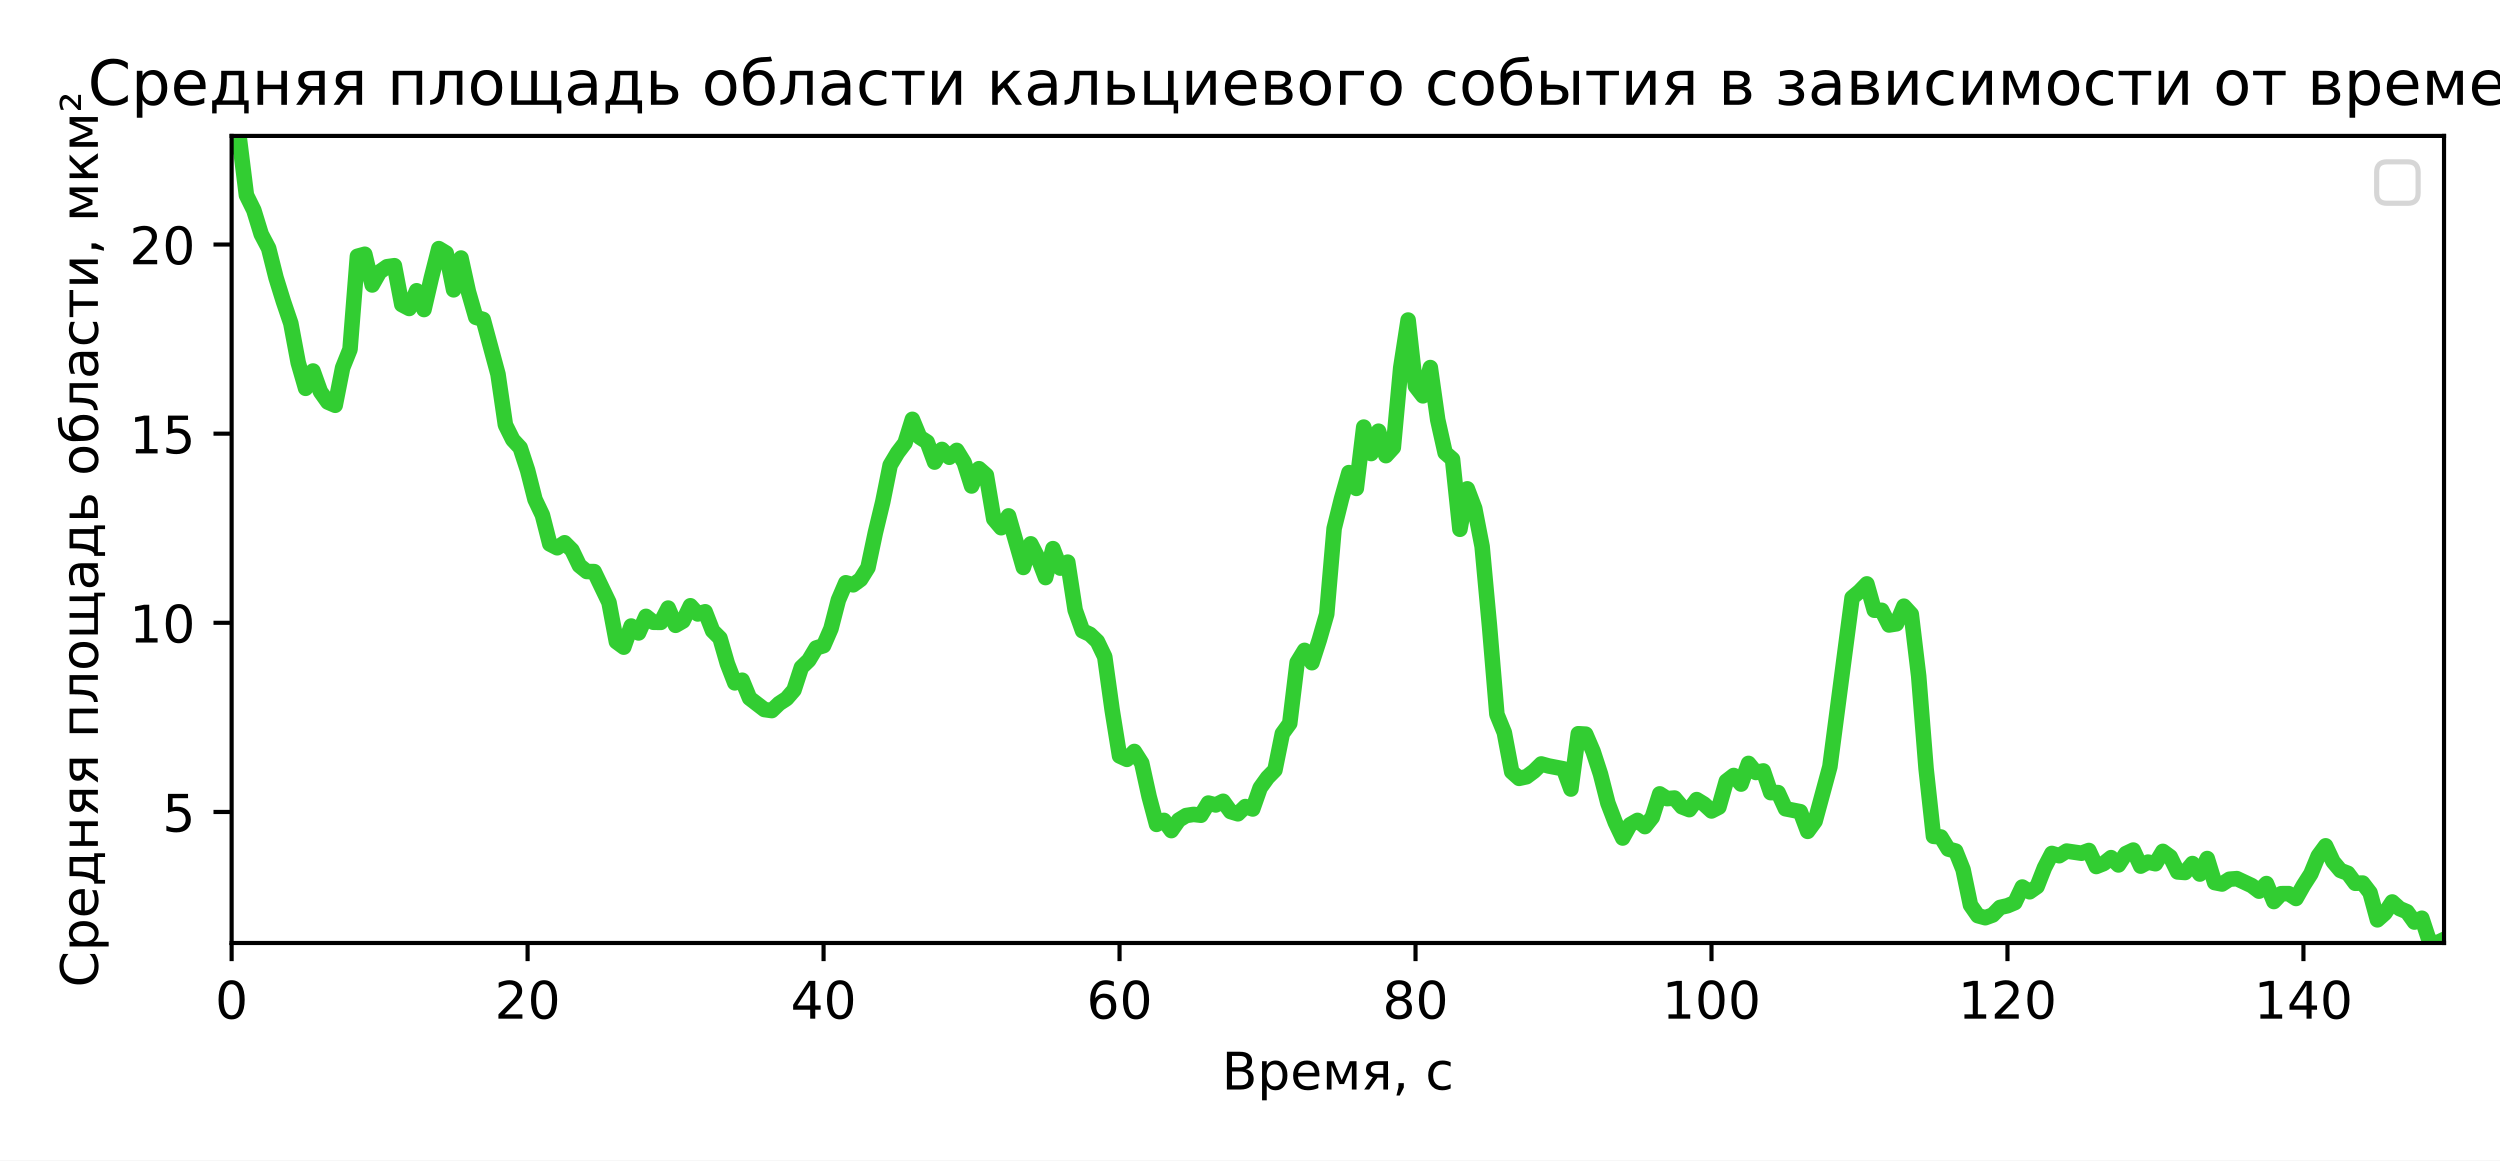
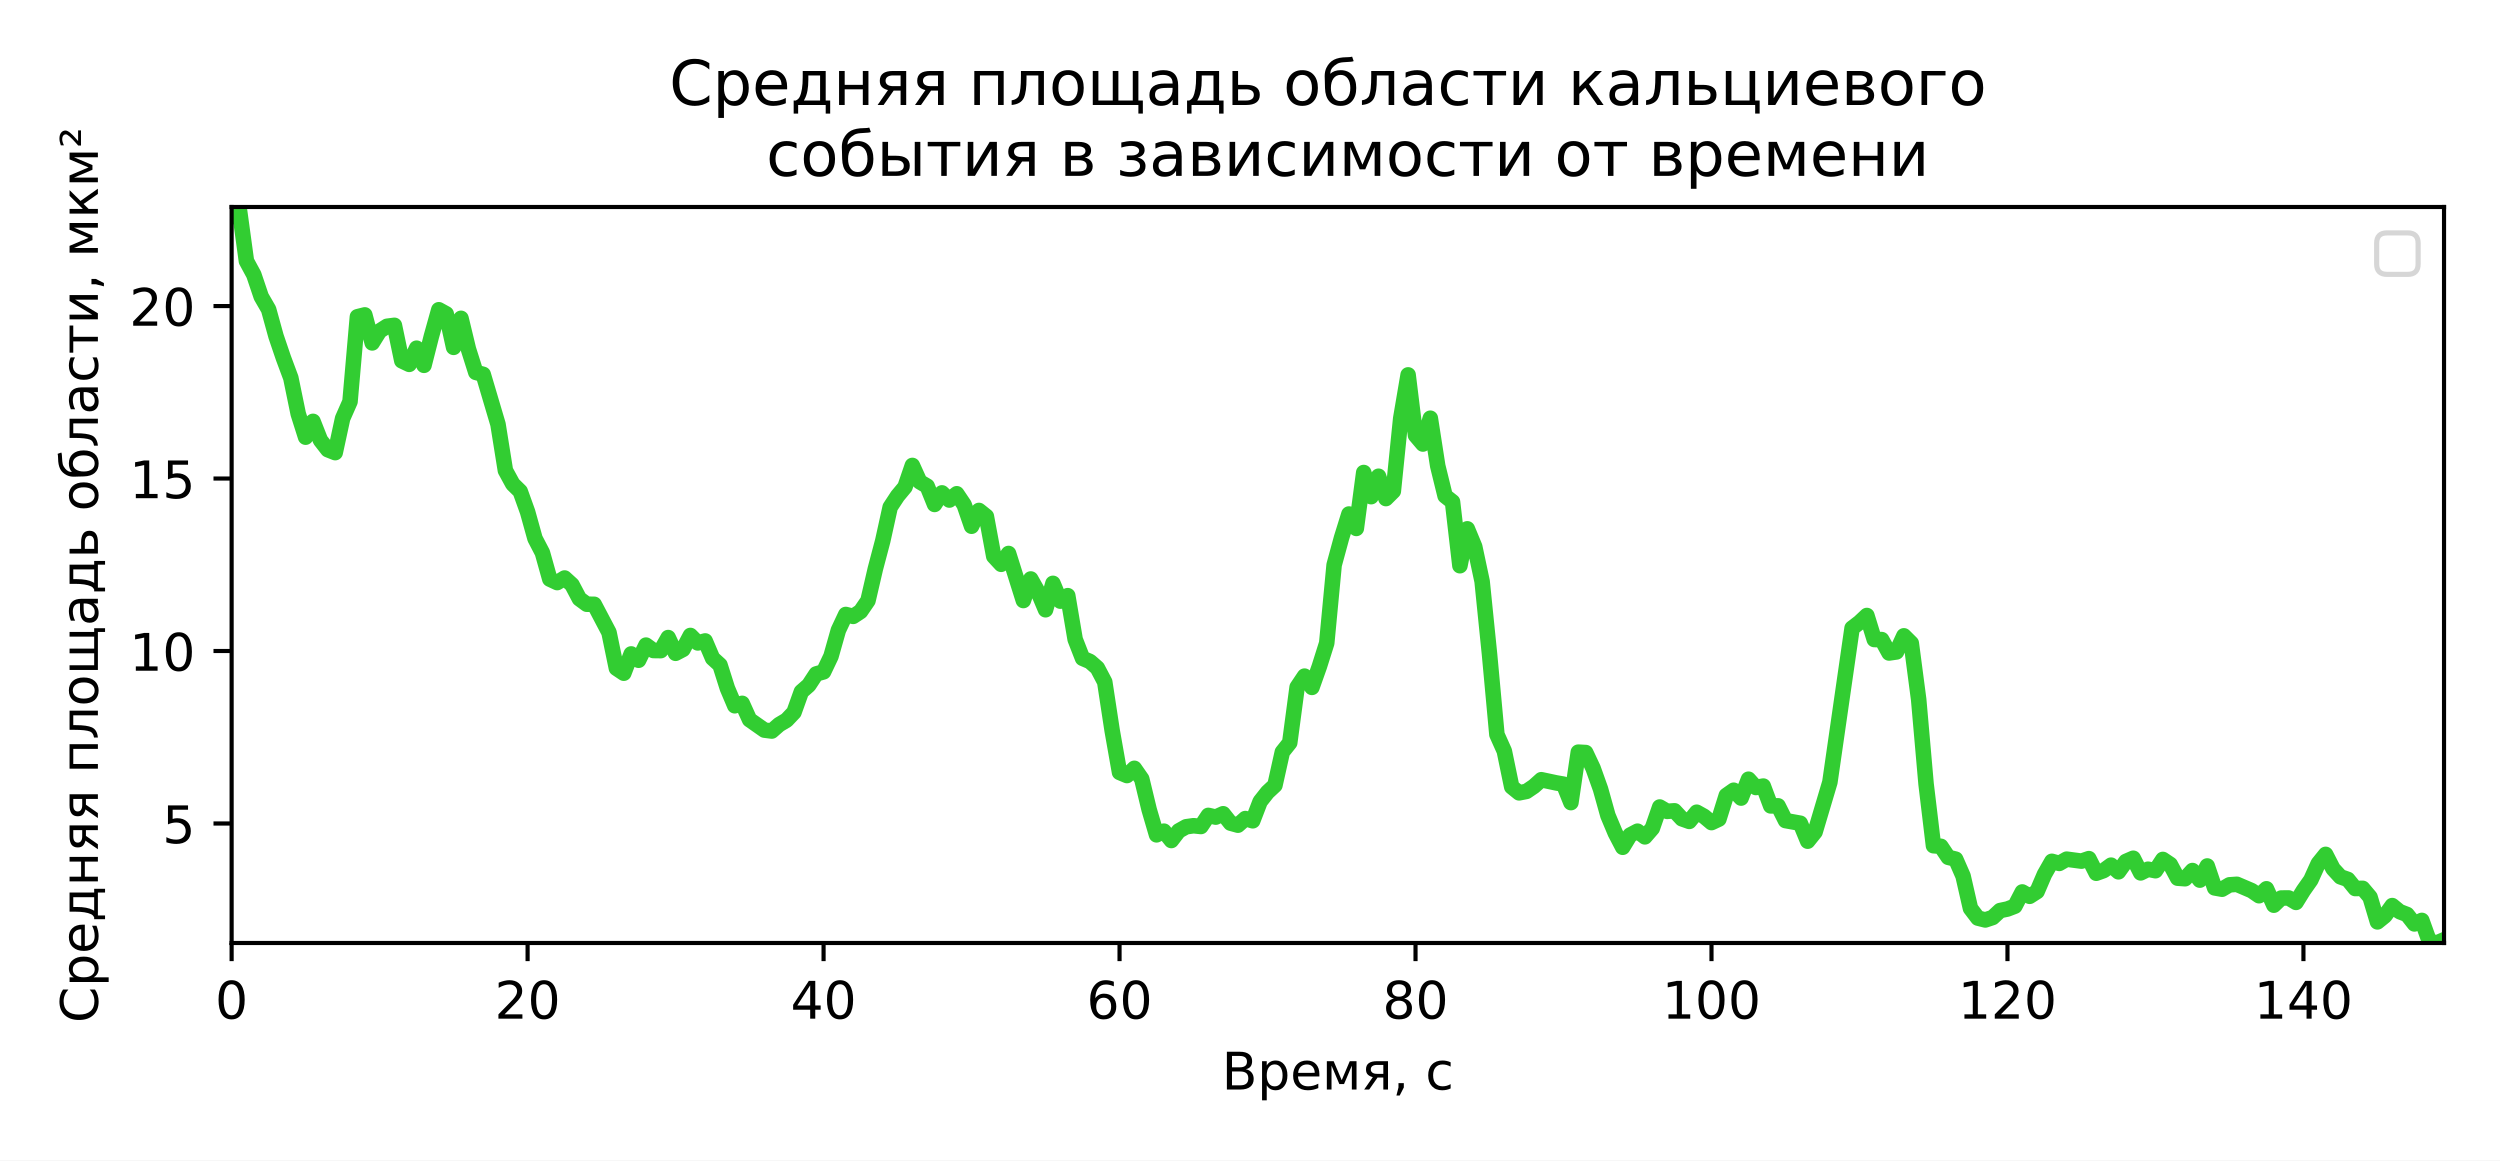
<svg xmlns="http://www.w3.org/2000/svg" xmlns:xlink="http://www.w3.org/1999/xlink" width="482.4pt" height="223.92pt" viewBox="0 0 482.4 223.92" version="1.1">
  <defs>
    <style type="text/css">*{stroke-linejoin: round; stroke-linecap: butt}</style>
  </defs>
  <g id="figure_1">
    <g id="patch_1">
      <path d="M 0 223.92  L 482.4 223.92  L 482.4 0  L 0 0  z " style="fill: #ffffff" />
    </g>
    <g id="axes_1">
      <g id="patch_2">
-         <path d="M 44.694 181.96  L 471.6 181.96  L 471.6 26.227  L 44.694 26.227  z " style="fill: #ffffff" />
+         <path d="M 44.694 181.96  L 471.6 181.96  L 471.6 39.941  L 44.694 39.941  z " style="fill: #ffffff" />
      </g>
      <g id="matplotlib.axis_1">
        <g id="xtick_1">
          <g id="line2d_1">
            <defs>
-               <path id="m290e9e6c0c" d="M 0 0  L 0 3.5  " style="stroke: #000000; stroke-width: 0.8" />
+               <path id="m7aa962a18e" d="M 0 0  L 0 3.5  " style="stroke: #000000; stroke-width: 0.8" />
            </defs>
            <g>
-               <use xlink:href="#m290e9e6c0c" x="44.694" y="181.96" style="stroke: #000000; stroke-width: 0.8" />
+               <use xlink:href="#m7aa962a18e" x="44.694" y="181.96" style="stroke: #000000; stroke-width: 0.8" />
            </g>
          </g>
          <g id="text_1">
            <g transform="translate(41.5125 196.5584) scale(0.1 -0.1)">
              <defs>
                <path id="DejaVuSans-30" d="M 2034 4250  Q 1547 4250 1301 3770  Q 1056 3291 1056 2328  Q 1056 1369 1301 889  Q 1547 409 2034 409  Q 2525 409 2770 889  Q 3016 1369 3016 2328  Q 3016 3291 2770 3770  Q 2525 4250 2034 4250  z M 2034 4750  Q 2819 4750 3233 4129  Q 3647 3509 3647 2328  Q 3647 1150 3233 529  Q 2819 -91 2034 -91  Q 1250 -91 836 529  Q 422 1150 422 2328  Q 422 3509 836 4129  Q 1250 4750 2034 4750  z " transform="scale(0.015625)" />
              </defs>
              <use xlink:href="#DejaVuSans-30" />
            </g>
          </g>
        </g>
        <g id="xtick_2">
          <g id="line2d_2">
            <g>
-               <use xlink:href="#m290e9e6c0c" x="101.805" y="181.96" style="stroke: #000000; stroke-width: 0.8" />
+               <use xlink:href="#m7aa962a18e" x="101.805" y="181.96" style="stroke: #000000; stroke-width: 0.8" />
            </g>
          </g>
          <g id="text_2">
            <g transform="translate(95.44245 196.5584) scale(0.1 -0.1)">
              <defs>
                <path id="DejaVuSans-32" d="M 1228 531  L 3431 531  L 3431 0  L 469 0  L 469 531  Q 828 903 1448 1529  Q 2069 2156 2228 2338  Q 2531 2678 2651 2914  Q 2772 3150 2772 3378  Q 2772 3750 2511 3984  Q 2250 4219 1831 4219  Q 1534 4219 1204 4116  Q 875 4013 500 3803  L 500 4441  Q 881 4594 1212 4672  Q 1544 4750 1819 4750  Q 2544 4750 2975 4387  Q 3406 4025 3406 3419  Q 3406 3131 3298 2873  Q 3191 2616 2906 2266  Q 2828 2175 2409 1742  Q 1991 1309 1228 531  z " transform="scale(0.015625)" />
              </defs>
              <use xlink:href="#DejaVuSans-32" />
              <use xlink:href="#DejaVuSans-30" x="63.623" />
            </g>
          </g>
        </g>
        <g id="xtick_3">
          <g id="line2d_3">
            <g>
-               <use xlink:href="#m290e9e6c0c" x="158.916" y="181.96" style="stroke: #000000; stroke-width: 0.8" />
+               <use xlink:href="#m7aa962a18e" x="158.916" y="181.96" style="stroke: #000000; stroke-width: 0.8" />
            </g>
          </g>
          <g id="text_3">
            <g transform="translate(152.5537 196.5584) scale(0.1 -0.1)">
              <defs>
                <path id="DejaVuSans-34" d="M 2419 4116  L 825 1625  L 2419 1625  L 2419 4116  z M 2253 4666  L 3047 4666  L 3047 1625  L 3713 1625  L 3713 1100  L 3047 1100  L 3047 0  L 2419 0  L 2419 1100  L 313 1100  L 313 1709  L 2253 4666  z " transform="scale(0.015625)" />
              </defs>
              <use xlink:href="#DejaVuSans-34" />
              <use xlink:href="#DejaVuSans-30" x="63.623" />
            </g>
          </g>
        </g>
        <g id="xtick_4">
          <g id="line2d_4">
            <g>
-               <use xlink:href="#m290e9e6c0c" x="216.027" y="181.96" style="stroke: #000000; stroke-width: 0.8" />
+               <use xlink:href="#m7aa962a18e" x="216.027" y="181.96" style="stroke: #000000; stroke-width: 0.8" />
            </g>
          </g>
          <g id="text_4">
            <g transform="translate(209.6649 196.5584) scale(0.1 -0.1)">
              <defs>
                <path id="DejaVuSans-36" d="M 2113 2584  Q 1688 2584 1439 2293  Q 1191 2003 1191 1497  Q 1191 994 1439 701  Q 1688 409 2113 409  Q 2538 409 2786 701  Q 3034 994 3034 1497  Q 3034 2003 2786 2293  Q 2538 2584 2113 2584  z M 3366 4563  L 3366 3988  Q 3128 4100 2886 4159  Q 2644 4219 2406 4219  Q 1781 4219 1451 3797  Q 1122 3375 1075 2522  Q 1259 2794 1537 2939  Q 1816 3084 2150 3084  Q 2853 3084 3261 2657  Q 3669 2231 3669 1497  Q 3669 778 3244 343  Q 2819 -91 2113 -91  Q 1303 -91 875 529  Q 447 1150 447 2328  Q 447 3434 972 4092  Q 1497 4750 2381 4750  Q 2619 4750 2861 4703  Q 3103 4656 3366 4563  z " transform="scale(0.015625)" />
              </defs>
              <use xlink:href="#DejaVuSans-36" />
              <use xlink:href="#DejaVuSans-30" x="63.623" />
            </g>
          </g>
        </g>
        <g id="xtick_5">
          <g id="line2d_5">
            <g>
-               <use xlink:href="#m290e9e6c0c" x="273.139" y="181.96" style="stroke: #000000; stroke-width: 0.8" />
+               <use xlink:href="#m7aa962a18e" x="273.139" y="181.96" style="stroke: #000000; stroke-width: 0.8" />
            </g>
          </g>
          <g id="text_5">
            <g transform="translate(266.7761 196.5584) scale(0.1 -0.1)">
              <defs>
                <path id="DejaVuSans-38" d="M 2034 2216  Q 1584 2216 1326 1975  Q 1069 1734 1069 1313  Q 1069 891 1326 650  Q 1584 409 2034 409  Q 2484 409 2743 651  Q 3003 894 3003 1313  Q 3003 1734 2745 1975  Q 2488 2216 2034 2216  z M 1403 2484  Q 997 2584 770 2862  Q 544 3141 544 3541  Q 544 4100 942 4425  Q 1341 4750 2034 4750  Q 2731 4750 3128 4425  Q 3525 4100 3525 3541  Q 3525 3141 3298 2862  Q 3072 2584 2669 2484  Q 3125 2378 3379 2068  Q 3634 1759 3634 1313  Q 3634 634 3220 271  Q 2806 -91 2034 -91  Q 1263 -91 848 271  Q 434 634 434 1313  Q 434 1759 690 2068  Q 947 2378 1403 2484  z M 1172 3481  Q 1172 3119 1398 2916  Q 1625 2713 2034 2713  Q 2441 2713 2670 2916  Q 2900 3119 2900 3481  Q 2900 3844 2670 4047  Q 2441 4250 2034 4250  Q 1625 4250 1398 4047  Q 1172 3844 1172 3481  z " transform="scale(0.015625)" />
              </defs>
              <use xlink:href="#DejaVuSans-38" />
              <use xlink:href="#DejaVuSans-30" x="63.623" />
            </g>
          </g>
        </g>
        <g id="xtick_6">
          <g id="line2d_6">
            <g>
-               <use xlink:href="#m290e9e6c0c" x="330.25" y="181.96" style="stroke: #000000; stroke-width: 0.8" />
+               <use xlink:href="#m7aa962a18e" x="330.25" y="181.96" style="stroke: #000000; stroke-width: 0.8" />
            </g>
          </g>
          <g id="text_6">
            <g transform="translate(320.706 196.5584) scale(0.1 -0.1)">
              <defs>
                <path id="DejaVuSans-31" d="M 794 531  L 1825 531  L 1825 4091  L 703 3866  L 703 4441  L 1819 4666  L 2450 4666  L 2450 531  L 3481 531  L 3481 0  L 794 0  L 794 531  z " transform="scale(0.015625)" />
              </defs>
              <use xlink:href="#DejaVuSans-31" />
              <use xlink:href="#DejaVuSans-30" x="63.623" />
              <use xlink:href="#DejaVuSans-30" x="127.246" />
            </g>
          </g>
        </g>
        <g id="xtick_7">
          <g id="line2d_7">
            <g>
-               <use xlink:href="#m290e9e6c0c" x="387.361" y="181.96" style="stroke: #000000; stroke-width: 0.8" />
+               <use xlink:href="#m7aa962a18e" x="387.361" y="181.96" style="stroke: #000000; stroke-width: 0.8" />
            </g>
          </g>
          <g id="text_7">
            <g transform="translate(377.8172 196.5584) scale(0.1 -0.1)">
              <use xlink:href="#DejaVuSans-31" />
              <use xlink:href="#DejaVuSans-32" x="63.623" />
              <use xlink:href="#DejaVuSans-30" x="127.246" />
            </g>
          </g>
        </g>
        <g id="xtick_8">
          <g id="line2d_8">
            <g>
-               <use xlink:href="#m290e9e6c0c" x="444.472" y="181.96" style="stroke: #000000; stroke-width: 0.8" />
+               <use xlink:href="#m7aa962a18e" x="444.472" y="181.96" style="stroke: #000000; stroke-width: 0.8" />
            </g>
          </g>
          <g id="text_8">
            <g transform="translate(434.9284 196.5584) scale(0.1 -0.1)">
              <use xlink:href="#DejaVuSans-31" />
              <use xlink:href="#DejaVuSans-34" x="63.623" />
              <use xlink:href="#DejaVuSans-30" x="127.246" />
            </g>
          </g>
        </g>
        <g id="text_9">
          <g transform="translate(235.7586 210.2366) scale(0.1 -0.1)">
            <defs>
              <path id="DejaVuSans-412" d="M 1259 2228  L 1259 519  L 2272 519  Q 2781 519 3026 730  Q 3272 941 3272 1375  Q 3272 1813 3026 2020  Q 2781 2228 2272 2228  L 1259 2228  z M 1259 4147  L 1259 2741  L 2194 2741  Q 2656 2741 2882 2914  Q 3109 3088 3109 3444  Q 3109 3797 2882 3972  Q 2656 4147 2194 4147  L 1259 4147  z M 628 4666  L 2241 4666  Q 2963 4666 3353 4366  Q 3744 4066 3744 3513  Q 3744 3084 3544 2831  Q 3344 2578 2956 2516  Q 3422 2416 3680 2098  Q 3938 1781 3938 1306  Q 3938 681 3513 340  Q 3088 0 2303 0  L 628 0  L 628 4666  z " transform="scale(0.015625)" />
              <path id="DejaVuSans-440" d="M 1159 525  L 1159 -1331  L 581 -1331  L 581 3500  L 1159 3500  L 1159 2969  Q 1341 3281 1617 3432  Q 1894 3584 2278 3584  Q 2916 3584 3314 3078  Q 3713 2572 3713 1747  Q 3713 922 3314 415  Q 2916 -91 2278 -91  Q 1894 -91 1617 61  Q 1341 213 1159 525  z M 3116 1747  Q 3116 2381 2855 2742  Q 2594 3103 2138 3103  Q 1681 3103 1420 2742  Q 1159 2381 1159 1747  Q 1159 1113 1420 752  Q 1681 391 2138 391  Q 2594 391 2855 752  Q 3116 1113 3116 1747  z " transform="scale(0.015625)" />
              <path id="DejaVuSans-435" d="M 3597 1894  L 3597 1613  L 953 1613  Q 991 1019 1311 708  Q 1631 397 2203 397  Q 2534 397 2845 478  Q 3156 559 3463 722  L 3463 178  Q 3153 47 2828 -22  Q 2503 -91 2169 -91  Q 1331 -91 842 396  Q 353 884 353 1716  Q 353 2575 817 3079  Q 1281 3584 2069 3584  Q 2775 3584 3186 3129  Q 3597 2675 3597 1894  z M 3022 2063  Q 3016 2534 2758 2815  Q 2500 3097 2075 3097  Q 1594 3097 1305 2825  Q 1016 2553 972 2059  L 3022 2063  z " transform="scale(0.015625)" />
              <path id="DejaVuSans-43c" d="M 581 3500  L 1422 3500  L 2416 1156  L 3413 3500  L 4247 3500  L 4247 0  L 3669 0  L 3669 2950  L 2703 672  L 2128 672  L 1159 2950  L 1159 0  L 581 0  L 581 3500  z " transform="scale(0.015625)" />
              <path id="DejaVuSans-44f" d="M 1181 2491  Q 1181 2231 1381 2084  Q 1581 1938 1953 1938  L 2728 1938  L 2728 3041  L 1953 3041  Q 1581 3041 1381 2897  Q 1181 2753 1181 2491  z M 363 0  L 1431 1534  Q 1069 1616 828 1830  Q 588 2044 588 2491  Q 588 2997 923 3248  Q 1259 3500 1938 3500  L 3306 3500  L 3306 0  L 2728 0  L 2728 1478  L 2013 1478  L 981 0  L 363 0  z " transform="scale(0.015625)" />
              <path id="DejaVuSans-2c" d="M 750 794  L 1409 794  L 1409 256  L 897 -744  L 494 -744  L 750 256  L 750 794  z " transform="scale(0.015625)" />
              <path id="DejaVuSans-20" transform="scale(0.015625)" />
              <path id="DejaVuSans-63" d="M 3122 3366  L 3122 2828  Q 2878 2963 2633 3030  Q 2388 3097 2138 3097  Q 1578 3097 1268 2742  Q 959 2388 959 1747  Q 959 1106 1268 751  Q 1578 397 2138 397  Q 2388 397 2633 464  Q 2878 531 3122 666  L 3122 134  Q 2881 22 2623 -34  Q 2366 -91 2075 -91  Q 1284 -91 818 406  Q 353 903 353 1747  Q 353 2603 823 3093  Q 1294 3584 2113 3584  Q 2378 3584 2631 3529  Q 2884 3475 3122 3366  z " transform="scale(0.015625)" />
            </defs>
            <use xlink:href="#DejaVuSans-412" />
            <use xlink:href="#DejaVuSans-440" x="68.604" />
            <use xlink:href="#DejaVuSans-435" x="132.08" />
            <use xlink:href="#DejaVuSans-43c" x="193.604" />
            <use xlink:href="#DejaVuSans-44f" x="269.043" />
            <use xlink:href="#DejaVuSans-2c" x="329.199" />
            <use xlink:href="#DejaVuSans-20" x="360.986" />
            <use xlink:href="#DejaVuSans-63" x="392.773" />
          </g>
        </g>
      </g>
      <g id="matplotlib.axis_2">
        <g id="ytick_1">
          <g id="line2d_9">
            <defs>
-               <path id="m98efc1ef01" d="M 0 0  L -3.5 0  " style="stroke: #000000; stroke-width: 0.8" />
+               <path id="m014d307b7f" d="M 0 0  L -3.5 0  " style="stroke: #000000; stroke-width: 0.8" />
            </defs>
            <g>
-               <use xlink:href="#m98efc1ef01" x="44.694" y="156.676" style="stroke: #000000; stroke-width: 0.8" />
+               <use xlink:href="#m014d307b7f" x="44.694" y="158.902" style="stroke: #000000; stroke-width: 0.8" />
            </g>
          </g>
          <g id="text_10">
-             <g transform="translate(31.33125 160.4753) scale(0.1 -0.1)">
+             <g transform="translate(31.33125 162.7017) scale(0.1 -0.1)">
              <defs>
                <path id="DejaVuSans-35" d="M 691 4666  L 3169 4666  L 3169 4134  L 1269 4134  L 1269 2991  Q 1406 3038 1543 3061  Q 1681 3084 1819 3084  Q 2600 3084 3056 2656  Q 3513 2228 3513 1497  Q 3513 744 3044 326  Q 2575 -91 1722 -91  Q 1428 -91 1123 -41  Q 819 9 494 109  L 494 744  Q 775 591 1075 516  Q 1375 441 1709 441  Q 2250 441 2565 725  Q 2881 1009 2881 1497  Q 2881 1984 2565 2268  Q 2250 2553 1709 2553  Q 1456 2553 1204 2497  Q 953 2441 691 2322  L 691 4666  z " transform="scale(0.015625)" />
              </defs>
              <use xlink:href="#DejaVuSans-35" />
            </g>
          </g>
        </g>
        <g id="ytick_2">
          <g id="line2d_10">
            <g>
-               <use xlink:href="#m98efc1ef01" x="44.694" y="120.18" style="stroke: #000000; stroke-width: 0.8" />
+               <use xlink:href="#m014d307b7f" x="44.694" y="125.62" style="stroke: #000000; stroke-width: 0.8" />
            </g>
          </g>
          <g id="text_11">
-             <g transform="translate(24.96875 123.9797) scale(0.1 -0.1)">
+             <g transform="translate(24.96875 129.4197) scale(0.1 -0.1)">
              <use xlink:href="#DejaVuSans-31" />
              <use xlink:href="#DejaVuSans-30" x="63.623" />
            </g>
          </g>
        </g>
        <g id="ytick_3">
          <g id="line2d_11">
            <g>
-               <use xlink:href="#m98efc1ef01" x="44.694" y="83.685" style="stroke: #000000; stroke-width: 0.8" />
+               <use xlink:href="#m014d307b7f" x="44.694" y="92.338" style="stroke: #000000; stroke-width: 0.8" />
            </g>
          </g>
          <g id="text_12">
-             <g transform="translate(24.96875 87.48407) scale(0.1 -0.1)">
+             <g transform="translate(24.96875 96.13767) scale(0.1 -0.1)">
              <use xlink:href="#DejaVuSans-31" />
              <use xlink:href="#DejaVuSans-35" x="63.623" />
            </g>
          </g>
        </g>
        <g id="ytick_4">
          <g id="line2d_12">
            <g>
-               <use xlink:href="#m98efc1ef01" x="44.694" y="47.189" style="stroke: #000000; stroke-width: 0.8" />
+               <use xlink:href="#m014d307b7f" x="44.694" y="59.056" style="stroke: #000000; stroke-width: 0.8" />
            </g>
          </g>
          <g id="text_13">
-             <g transform="translate(24.96875 50.98844) scale(0.1 -0.1)">
+             <g transform="translate(24.96875 62.85566) scale(0.1 -0.1)">
              <use xlink:href="#DejaVuSans-32" />
              <use xlink:href="#DejaVuSans-30" x="63.623" />
            </g>
          </g>
        </g>
        <g id="text_14">
-           <g transform="translate(18.88906 190.518) rotate(-90) scale(0.1 -0.1)">
+           <g transform="translate(18.88906 197.3745) rotate(-90) scale(0.1 -0.1)">
            <defs>
              <path id="DejaVuSans-421" d="M 4122 4306  L 4122 3641  Q 3803 3938 3442 4084  Q 3081 4231 2675 4231  Q 1875 4231 1450 3742  Q 1025 3253 1025 2328  Q 1025 1406 1450 917  Q 1875 428 2675 428  Q 3081 428 3442 575  Q 3803 722 4122 1019  L 4122 359  Q 3791 134 3420 21  Q 3050 -91 2638 -91  Q 1578 -91 968 557  Q 359 1206 359 2328  Q 359 3453 968 4101  Q 1578 4750 2638 4750  Q 3056 4750 3426 4639  Q 3797 4528 4122 4306  z " transform="scale(0.015625)" />
              <path id="DejaVuSans-434" d="M 1384 459  L 3053 459  L 3053 3041  L 1844 3041  L 1844 2603  Q 1844 1316 1475 628  L 1384 459  z M 550 459  Q 834 584 959 850  Q 1266 1509 1266 2838  L 1266 3500  L 3631 3500  L 3631 459  L 4091 459  L 4091 -884  L 3631 -884  L 3631 0  L 794 0  L 794 -884  L 334 -884  L 334 459  L 550 459  z " transform="scale(0.015625)" />
              <path id="DejaVuSans-43d" d="M 581 3500  L 1159 3500  L 1159 2072  L 3025 2072  L 3025 3500  L 3603 3500  L 3603 0  L 3025 0  L 3025 1613  L 1159 1613  L 1159 0  L 581 0  L 581 3500  z " transform="scale(0.015625)" />
              <path id="DejaVuSans-43f" d="M 3603 3500  L 3603 0  L 3025 0  L 3025 3041  L 1159 3041  L 1159 0  L 581 0  L 581 3500  L 3603 3500  z " transform="scale(0.015625)" />
              <path id="DejaVuSans-43b" d="M 238 0  L 238 478  Q 806 566 981 959  Q 1194 1513 1194 2928  L 1194 3500  L 3559 3500  L 3559 0  L 2984 0  L 2984 3041  L 1769 3041  L 1769 2694  Q 1769 1344 1494 738  Q 1200 91 238 0  z " transform="scale(0.015625)" />
              <path id="DejaVuSans-43e" d="M 1959 3097  Q 1497 3097 1228 2736  Q 959 2375 959 1747  Q 959 1119 1226 758  Q 1494 397 1959 397  Q 2419 397 2687 759  Q 2956 1122 2956 1747  Q 2956 2369 2687 2733  Q 2419 3097 1959 3097  z M 1959 3584  Q 2709 3584 3137 3096  Q 3566 2609 3566 1747  Q 3566 888 3137 398  Q 2709 -91 1959 -91  Q 1206 -91 779 398  Q 353 888 353 1747  Q 353 2609 779 3096  Q 1206 3584 1959 3584  z " transform="scale(0.015625)" />
              <path id="DejaVuSans-449" d="M 5275 0  L 581 0  L 581 3500  L 1159 3500  L 1159 459  L 2638 459  L 2638 3500  L 3216 3500  L 3216 459  L 4697 459  L 4697 3500  L 5275 3500  L 5275 459  L 5734 459  L 5734 -884  L 5275 -884  L 5275 0  z " transform="scale(0.015625)" />
              <path id="DejaVuSans-430" d="M 2194 1759  Q 1497 1759 1228 1600  Q 959 1441 959 1056  Q 959 750 1161 570  Q 1363 391 1709 391  Q 2188 391 2477 730  Q 2766 1069 2766 1631  L 2766 1759  L 2194 1759  z M 3341 1997  L 3341 0  L 2766 0  L 2766 531  Q 2569 213 2275 61  Q 1981 -91 1556 -91  Q 1019 -91 701 211  Q 384 513 384 1019  Q 384 1609 779 1909  Q 1175 2209 1959 2209  L 2766 2209  L 2766 2266  Q 2766 2663 2505 2880  Q 2244 3097 1772 3097  Q 1472 3097 1187 3025  Q 903 2953 641 2809  L 641 3341  Q 956 3463 1253 3523  Q 1550 3584 1831 3584  Q 2591 3584 2966 3190  Q 3341 2797 3341 1997  z " transform="scale(0.015625)" />
              <path id="DejaVuSans-44c" d="M 2781 1038  Q 2781 1319 2576 1466  Q 2372 1613 1978 1613  L 1159 1613  L 1159 459  L 1978 459  Q 2372 459 2576 607  Q 2781 756 2781 1038  z M 581 3500  L 1159 3500  L 1159 2072  L 2003 2072  Q 2672 2072 3033 1817  Q 3394 1563 3394 1038  Q 3394 513 3033 256  Q 2672 0 2003 0  L 581 0  L 581 3500  z " transform="scale(0.015625)" />
              <path id="DejaVuSans-431" d="M 1991 3584  Q 2741 3584 3169 3096  Q 3597 2609 3597 1747  Q 3597 888 3169 398  Q 2741 -91 1991 -91  Q 1238 -91 822 384  Q 406 859 384 1747  L 366 2463  Q 350 2834 350 2963  Q 350 3463 531 3831  Q 816 4409 1308 4659  Q 1800 4909 2625 4916  Q 3006 4919 3175 4972  L 3334 4516  Q 3181 4453 3041 4450  L 2259 4397  Q 1866 4369 1628 4231  Q 1006 3866 947 3388  L 925 3213  Q 1331 3584 1991 3584  z M 1991 3097  Q 1528 3097 1259 2736  Q 991 2375 991 1747  Q 991 1119 1258 758  Q 1525 397 1991 397  Q 2450 397 2719 759  Q 2988 1122 2988 1747  Q 2988 2369 2719 2733  Q 2450 3097 1991 3097  z " transform="scale(0.015625)" />
              <path id="DejaVuSans-441" d="M 3122 3366  L 3122 2828  Q 2878 2963 2633 3030  Q 2388 3097 2138 3097  Q 1578 3097 1268 2742  Q 959 2388 959 1747  Q 959 1106 1268 751  Q 1578 397 2138 397  Q 2388 397 2633 464  Q 2878 531 3122 666  L 3122 134  Q 2881 22 2623 -34  Q 2366 -91 2075 -91  Q 1284 -91 818 406  Q 353 903 353 1747  Q 353 2603 823 3093  Q 1294 3584 2113 3584  Q 2378 3584 2631 3529  Q 2884 3475 3122 3366  z " transform="scale(0.015625)" />
              <path id="DejaVuSans-442" d="M 188 3500  L 3541 3500  L 3541 3041  L 2147 3041  L 2147 0  L 1581 0  L 1581 3041  L 188 3041  L 188 3500  z " transform="scale(0.015625)" />
              <path id="DejaVuSans-438" d="M 3578 3500  L 3578 0  L 3006 0  L 3006 2809  L 1319 0  L 581 0  L 581 3500  L 1153 3500  L 1153 697  L 2838 3500  L 3578 3500  z " transform="scale(0.015625)" />
              <path id="DejaVuSans-43a" d="M 581 3500  L 1153 3500  L 1153 1856  L 2775 3500  L 3481 3500  L 2144 2147  L 3653 0  L 3009 0  L 1769 1766  L 1153 1141  L 1153 0  L 581 0  L 581 3500  z " transform="scale(0.015625)" />
              <path id="DejaVuSans-b2" d="M 838 2444  L 2163 2444  L 2163 2088  L 294 2088  L 294 2431  Q 400 2528 597 2703  Q 1672 3656 1672 3950  Q 1672 4156 1509 4282  Q 1347 4409 1081 4409  Q 919 4409 728 4354  Q 538 4300 313 4191  L 313 4575  Q 553 4663 761 4706  Q 969 4750 1147 4750  Q 1600 4750 1872 4544  Q 2144 4338 2144 4000  Q 2144 3566 1109 2678  Q 934 2528 838 2444  z " transform="scale(0.015625)" />
            </defs>
            <use xlink:href="#DejaVuSans-421" />
            <use xlink:href="#DejaVuSans-440" x="69.824" />
            <use xlink:href="#DejaVuSans-435" x="133.301" />
            <use xlink:href="#DejaVuSans-434" x="194.824" />
            <use xlink:href="#DejaVuSans-43d" x="263.965" />
            <use xlink:href="#DejaVuSans-44f" x="329.346" />
            <use xlink:href="#DejaVuSans-44f" x="389.502" />
            <use xlink:href="#DejaVuSans-20" x="449.658" />
            <use xlink:href="#DejaVuSans-43f" x="481.445" />
            <use xlink:href="#DejaVuSans-43b" x="546.826" />
            <use xlink:href="#DejaVuSans-43e" x="610.742" />
            <use xlink:href="#DejaVuSans-449" x="671.924" />
            <use xlink:href="#DejaVuSans-430" x="766.113" />
            <use xlink:href="#DejaVuSans-434" x="827.393" />
            <use xlink:href="#DejaVuSans-44c" x="896.533" />
            <use xlink:href="#DejaVuSans-20" x="955.469" />
            <use xlink:href="#DejaVuSans-43e" x="987.256" />
            <use xlink:href="#DejaVuSans-431" x="1048.438" />
            <use xlink:href="#DejaVuSans-43b" x="1110.107" />
            <use xlink:href="#DejaVuSans-430" x="1174.023" />
            <use xlink:href="#DejaVuSans-441" x="1235.303" />
            <use xlink:href="#DejaVuSans-442" x="1290.283" />
            <use xlink:href="#DejaVuSans-438" x="1348.535" />
            <use xlink:href="#DejaVuSans-2c" x="1413.525" />
            <use xlink:href="#DejaVuSans-20" x="1445.312" />
            <use xlink:href="#DejaVuSans-43c" x="1477.1" />
            <use xlink:href="#DejaVuSans-43a" x="1552.539" />
            <use xlink:href="#DejaVuSans-43c" x="1612.939" />
            <use xlink:href="#DejaVuSans-b2" x="1688.379" />
          </g>
        </g>
      </g>
      <g id="line2d_13">
-         <path d="M 44.694 27.88  L 46.122 26.227  L 47.549 37.668  L 48.977 40.562  L 50.405 45.197  L 51.833 47.912  L 53.26 53.58  L 54.688 58.185  L 56.116 62.39  L 57.544 69.995  L 58.972 74.932  L 60.399 71.589  L 61.827 75.567  L 63.255 77.582  L 64.683 78.202  L 66.11 70.966  L 67.538 67.412  L 68.966 49.45  L 70.394 49.061  L 71.822 54.987  L 73.249 52.474  L 74.677 51.469  L 76.105 51.269  L 77.533 58.776  L 78.96 59.524  L 80.388 56.105  L 81.816 59.729  L 83.244 53.571  L 84.672 47.972  L 86.099 48.834  L 87.527 55.926  L 88.955 49.788  L 90.383 56.279  L 91.81 61.222  L 93.238 61.643  L 96.094 72.212  L 97.522 81.987  L 98.949 84.857  L 100.377 86.394  L 101.805 90.753  L 103.233 96.376  L 104.661 99.385  L 106.088 104.965  L 107.516 105.697  L 108.944 104.733  L 110.372 106.158  L 111.799 109.124  L 113.227 110.278  L 114.655 110.298  L 117.511 116.248  L 118.938 123.824  L 120.366 124.874  L 121.794 120.799  L 123.222 122.133  L 124.649 118.933  L 126.077 120.073  L 127.505 120.095  L 128.933 117.335  L 130.361 120.661  L 131.788 119.84  L 133.216 116.889  L 134.644 118.468  L 136.072 118.048  L 137.499 121.715  L 138.927 123.136  L 140.355 128.071  L 141.783 131.764  L 143.211 131.254  L 144.638 134.715  L 147.494 136.913  L 148.922 137.113  L 150.349 135.744  L 151.777 134.81  L 153.205 133.159  L 154.633 128.787  L 156.061 127.412  L 157.488 125.032  L 158.916 124.587  L 160.344 121.302  L 161.772 115.78  L 163.199 112.451  L 164.627 112.848  L 166.055 111.809  L 167.483 109.524  L 168.911 102.774  L 170.338 96.851  L 171.766 89.751  L 173.194 87.368  L 174.622 85.485  L 176.05 80.915  L 177.477 84.371  L 178.905 85.293  L 180.333 89.165  L 181.761 86.723  L 183.188 88.235  L 184.616 86.907  L 186.044 89.237  L 187.472 93.775  L 188.9 90.439  L 190.327 91.694  L 191.755 100.142  L 193.183 101.831  L 194.611 99.545  L 197.466 109.496  L 198.894 104.94  L 200.322 107.723  L 201.75 111.448  L 203.177 105.866  L 204.605 109.626  L 206.033 108.468  L 207.461 117.713  L 208.888 121.722  L 210.316 122.395  L 211.744 123.766  L 213.172 126.736  L 214.6 137.009  L 216.027 145.867  L 217.455 146.527  L 218.883 145.002  L 220.311 147.25  L 221.738 153.737  L 223.166 159.073  L 224.594 158.3  L 226.022 160.274  L 227.45 158.245  L 228.877 157.367  L 230.305 157.147  L 231.733 157.308  L 233.161 154.96  L 234.589 155.325  L 236.016 154.615  L 237.444 156.597  L 238.872 157.032  L 240.3 155.634  L 241.727 156.102  L 243.155 152.033  L 244.583 150.051  L 246.011 148.594  L 247.439 141.558  L 248.866 139.593  L 250.294 127.832  L 251.722 125.494  L 253.15 127.875  L 254.577 123.468  L 256.005 118.506  L 257.433 101.977  L 258.861 96.225  L 260.289 91.194  L 261.716 94.241  L 263.144 82.413  L 264.572 87.518  L 266 83.201  L 267.427 87.923  L 268.855 86.362  L 270.283 70.962  L 271.711 61.755  L 273.139 74.54  L 274.566 76.383  L 275.994 70.925  L 277.422 81.005  L 278.85 87.372  L 280.277 88.606  L 281.705 102.13  L 283.133 94.326  L 284.561 98.097  L 285.989 105.455  L 287.416 120.851  L 288.844 137.857  L 290.272 141.35  L 291.7 148.922  L 293.127 150.192  L 294.555 149.88  L 295.983 148.815  L 297.411 147.411  L 298.839 147.805  L 301.694 148.356  L 303.122 152.257  L 304.55 141.58  L 305.978 141.666  L 307.405 144.992  L 308.833 149.379  L 310.261 154.978  L 311.689 158.707  L 313.116 161.705  L 314.544 159.131  L 315.972 158.302  L 317.4 159.5  L 318.828 157.697  L 320.255 153.187  L 321.683 154.107  L 323.111 153.989  L 324.539 155.679  L 325.966 156.231  L 327.394 154.289  L 328.822 155.165  L 330.25 156.483  L 331.678 155.747  L 333.105 150.742  L 334.533 149.638  L 335.961 151.296  L 337.389 147.307  L 338.816 149.056  L 340.244 148.758  L 341.672 152.95  L 343.1 152.938  L 344.528 156.057  L 347.383 156.622  L 348.811 160.418  L 350.239 158.465  L 353.094 147.937  L 357.378 115.334  L 358.805 114.135  L 360.233 112.668  L 361.661 117.748  L 363.089 117.764  L 364.516 120.598  L 365.944 120.371  L 367.372 116.969  L 368.8 118.525  L 370.228 130.456  L 371.655 148.311  L 373.083 161.376  L 374.511 161.501  L 375.939 163.835  L 377.367 164.219  L 378.794 167.792  L 380.222 174.636  L 381.65 176.69  L 383.078 177.084  L 384.505 176.562  L 385.933 175.099  L 387.361 174.771  L 388.789 174.172  L 390.217 171.163  L 391.644 172.08  L 393.072 171.076  L 394.5 167.428  L 395.928 164.68  L 397.355 165.121  L 398.783 164.222  L 401.639 164.641  L 403.067 164.109  L 404.494 167.202  L 405.922 166.636  L 407.35 165.49  L 408.778 166.899  L 410.205 164.707  L 411.633 164.03  L 413.061 167.126  L 414.489 166.349  L 415.917 166.666  L 417.344 164.282  L 418.772 165.334  L 420.2 168.247  L 421.628 168.36  L 423.055 166.631  L 424.483 168.658  L 425.911 165.664  L 427.339 170.301  L 428.767 170.581  L 430.194 169.654  L 431.622 169.542  L 434.478 170.881  L 435.905 171.958  L 437.333 170.493  L 438.761 173.962  L 440.189 172.445  L 441.617 172.431  L 443.044 173.37  L 444.472 170.844  L 445.9 168.617  L 447.328 165.151  L 448.756 163.211  L 450.183 166.252  L 451.611 167.96  L 453.039 168.508  L 454.467 170.435  L 455.894 170.396  L 457.322 172.252  L 458.75 177.493  L 460.178 176.227  L 461.606 174.046  L 463.033 175.328  L 464.461 175.931  L 465.889 177.922  L 467.317 177.183  L 468.744 181.532  L 470.172 181.96  L 471.6 181.282  L 471.6 181.282  " clip-path="url(#p7037dc7d77)" style="fill: none; stroke: #32cd32; stroke-width: 3; stroke-linecap: square" />
+         <path d="M 44.694 41.448  L 46.122 39.941  L 47.549 50.373  L 48.977 53.013  L 50.405 57.239  L 51.833 59.716  L 53.26 64.884  L 54.688 69.084  L 56.116 72.918  L 57.544 79.854  L 58.972 84.356  L 60.399 81.308  L 61.827 84.935  L 63.255 86.773  L 64.683 87.338  L 66.11 80.74  L 67.538 77.498  L 68.966 61.118  L 70.394 60.763  L 71.822 66.167  L 73.249 63.876  L 74.677 62.96  L 76.105 62.777  L 77.533 69.623  L 78.96 70.305  L 80.388 67.187  L 81.816 70.492  L 83.244 64.876  L 84.672 59.77  L 86.099 60.557  L 87.527 67.024  L 88.955 61.426  L 90.383 67.346  L 91.81 71.853  L 93.238 72.238  L 96.094 81.876  L 97.522 90.79  L 98.949 93.407  L 100.377 94.809  L 101.805 98.784  L 103.233 103.912  L 104.661 106.656  L 106.088 111.745  L 107.516 112.413  L 108.944 111.533  L 110.372 112.833  L 111.799 115.537  L 113.227 116.59  L 114.655 116.608  L 117.511 122.034  L 118.938 128.943  L 120.366 129.901  L 121.794 126.184  L 123.222 127.401  L 124.649 124.482  L 126.077 125.522  L 127.505 125.543  L 128.933 123.026  L 130.361 126.059  L 131.788 125.31  L 133.216 122.619  L 134.644 124.059  L 136.072 123.676  L 137.499 127.019  L 138.927 128.316  L 140.355 132.816  L 141.783 136.184  L 143.211 135.719  L 144.638 138.875  L 147.494 140.88  L 148.922 141.062  L 150.349 139.813  L 151.777 138.962  L 153.205 137.456  L 154.633 133.469  L 156.061 132.216  L 157.488 130.044  L 158.916 129.639  L 160.344 126.643  L 161.772 121.607  L 163.199 118.572  L 164.627 118.934  L 166.055 117.986  L 167.483 115.902  L 168.911 109.747  L 170.338 104.345  L 171.766 97.87  L 173.194 95.697  L 174.622 93.98  L 176.05 89.812  L 177.477 92.964  L 178.905 93.805  L 180.333 97.336  L 181.761 95.109  L 183.188 96.488  L 184.616 95.277  L 186.044 97.401  L 187.472 101.54  L 188.9 98.498  L 190.327 99.642  L 191.755 107.346  L 193.183 108.887  L 194.611 106.802  L 197.466 115.877  L 198.894 111.722  L 200.322 114.26  L 201.75 117.657  L 203.177 112.566  L 204.605 115.996  L 206.033 114.939  L 207.461 123.37  L 208.888 127.027  L 210.316 127.64  L 211.744 128.89  L 213.172 131.599  L 214.6 140.967  L 216.027 149.045  L 217.455 149.647  L 218.883 148.256  L 220.311 150.307  L 221.738 156.222  L 223.166 161.089  L 224.594 160.383  L 226.022 162.184  L 227.45 160.333  L 228.877 159.533  L 230.305 159.332  L 231.733 159.479  L 233.161 157.338  L 234.589 157.671  L 236.016 157.023  L 237.444 158.831  L 238.872 159.227  L 240.3 157.952  L 241.727 158.379  L 243.155 154.668  L 244.583 152.861  L 246.011 151.532  L 247.439 145.116  L 248.866 143.324  L 250.294 132.598  L 251.722 130.466  L 253.15 132.638  L 254.577 128.618  L 256.005 124.093  L 257.433 109.02  L 258.861 103.774  L 260.289 99.186  L 261.716 101.965  L 263.144 91.178  L 264.572 95.834  L 266 91.898  L 267.427 96.203  L 268.855 94.78  L 270.283 80.736  L 271.711 72.34  L 273.139 83.999  L 274.566 85.679  L 275.994 80.702  L 277.422 89.894  L 278.85 95.701  L 280.277 96.827  L 281.705 109.16  L 283.133 102.043  L 284.561 105.481  L 285.989 112.191  L 287.416 126.232  L 288.844 141.74  L 290.272 144.926  L 291.7 151.831  L 293.127 152.989  L 294.555 152.705  L 295.983 151.734  L 297.411 150.454  L 300.266 151.064  L 301.694 151.315  L 303.122 154.872  L 304.55 145.135  L 305.978 145.214  L 307.405 148.247  L 308.833 152.248  L 310.261 157.354  L 311.689 160.755  L 313.116 163.489  L 314.544 161.141  L 315.972 160.385  L 317.4 161.478  L 318.828 159.834  L 320.255 155.72  L 321.683 156.56  L 323.111 156.452  L 324.539 157.993  L 325.966 158.497  L 327.394 156.726  L 328.822 157.525  L 330.25 158.727  L 331.678 158.055  L 333.105 153.491  L 334.533 152.484  L 335.961 153.996  L 337.389 150.358  L 338.816 151.954  L 340.244 151.681  L 341.672 155.504  L 343.1 155.493  L 344.528 158.338  L 347.383 158.853  L 348.811 162.315  L 350.239 160.534  L 353.094 150.933  L 357.378 121.201  L 358.805 120.108  L 360.233 118.769  L 361.661 123.402  L 363.089 123.416  L 364.516 126.001  L 365.944 125.794  L 367.372 122.692  L 368.8 124.111  L 370.228 134.991  L 371.655 151.274  L 373.083 163.188  L 374.511 163.303  L 375.939 165.431  L 377.367 165.781  L 378.794 169.04  L 380.222 175.28  L 381.65 177.154  L 383.078 177.513  L 384.505 177.037  L 385.933 175.703  L 387.361 175.404  L 388.789 174.858  L 390.217 172.113  L 391.644 172.95  L 393.072 172.034  L 394.5 168.708  L 395.928 166.201  L 397.355 166.604  L 398.783 165.784  L 401.639 166.166  L 403.067 165.681  L 404.494 168.501  L 405.922 167.985  L 407.35 166.941  L 408.778 168.225  L 410.205 166.226  L 411.633 165.609  L 413.061 168.432  L 414.489 167.724  L 415.917 168.013  L 417.344 165.839  L 418.772 166.798  L 420.2 169.455  L 421.628 169.558  L 423.055 167.981  L 424.483 169.83  L 425.911 167.099  L 427.339 171.327  L 428.767 171.583  L 430.194 170.738  L 431.622 170.635  L 434.478 171.857  L 435.905 172.838  L 437.333 171.502  L 438.761 174.666  L 440.189 173.283  L 441.617 173.27  L 443.044 174.126  L 444.472 171.822  L 445.9 169.792  L 447.328 166.631  L 448.756 164.862  L 450.183 167.635  L 451.611 169.193  L 453.039 169.693  L 454.467 171.45  L 455.894 171.415  L 457.322 173.107  L 458.75 177.886  L 460.178 176.732  L 461.606 174.743  L 463.033 175.912  L 464.461 176.462  L 465.889 178.278  L 467.317 177.603  L 468.744 181.57  L 470.172 181.96  L 471.6 181.342  L 471.6 181.342  " clip-path="url(#p1d1ec536a5)" style="fill: none; stroke: #32cd32; stroke-width: 3; stroke-linecap: square" />
      </g>
      <g id="patch_3">
-         <path d="M 44.694 181.96  L 44.694 26.227  " style="fill: none; stroke: #000000; stroke-width: 0.8; stroke-linejoin: miter; stroke-linecap: square" />
+         <path d="M 44.694 181.96  L 44.694 39.941  " style="fill: none; stroke: #000000; stroke-width: 0.8; stroke-linejoin: miter; stroke-linecap: square" />
      </g>
      <g id="patch_4">
-         <path d="M 471.6 181.96  L 471.6 26.227  " style="fill: none; stroke: #000000; stroke-width: 0.8; stroke-linejoin: miter; stroke-linecap: square" />
+         <path d="M 471.6 181.96  L 471.6 39.941  " style="fill: none; stroke: #000000; stroke-width: 0.8; stroke-linejoin: miter; stroke-linecap: square" />
      </g>
      <g id="patch_5">
        <path d="M 44.694 181.96  L 471.6 181.96  " style="fill: none; stroke: #000000; stroke-width: 0.8; stroke-linejoin: miter; stroke-linecap: square" />
      </g>
      <g id="patch_6">
-         <path d="M 44.694 26.227  L 471.6 26.227  " style="fill: none; stroke: #000000; stroke-width: 0.8; stroke-linejoin: miter; stroke-linecap: square" />
+         <path d="M 44.694 39.941  L 471.6 39.941  " style="fill: none; stroke: #000000; stroke-width: 0.8; stroke-linejoin: miter; stroke-linecap: square" />
      </g>
      <g id="text_15">
-         <g transform="translate(16.93188 20.2275) scale(0.12 -0.12)">
+         <g transform="translate(129.1413 20.25787) scale(0.12 -0.12)">
          <defs>
            <path id="DejaVuSans-446" d="M 3603 0  L 581 0  L 581 3500  L 1159 3500  L 1159 459  L 3025 459  L 3025 3500  L 3603 3500  L 3603 459  L 4063 459  L 4063 -884  L 3603 -884  L 3603 0  z " transform="scale(0.015625)" />
            <path id="DejaVuSans-432" d="M 1156 1613  L 1156 459  L 1975 459  Q 2369 459 2575 607  Q 2781 756 2781 1038  Q 2781 1319 2575 1466  Q 2369 1613 1975 1613  L 1156 1613  z M 1156 3041  L 1156 2072  L 1913 2072  Q 2238 2072 2444 2201  Q 2650 2331 2650 2563  Q 2650 2794 2444 2917  Q 2238 3041 1913 3041  L 1156 3041  z M 581 3500  L 1950 3500  Q 2566 3500 2897 3275  Q 3228 3050 3228 2634  Q 3228 2313 3059 2123  Q 2891 1934 2559 1888  Q 2956 1813 3175 1575  Q 3394 1338 3394 981  Q 3394 513 3033 256  Q 2672 0 2003 0  L 581 0  L 581 3500  z " transform="scale(0.015625)" />
            <path id="DejaVuSans-433" d="M 581 0  L 581 3500  L 3050 3500  L 3050 3041  L 1159 3041  L 1159 0  L 581 0  z " transform="scale(0.015625)" />
-             <path id="DejaVuSans-44b" d="M 3907 3500  L 4482 3500  L 4482 0  L 3907 0  L 3907 3500  z M 4195 3584  L 4195 3584  z M 2781 1038  Q 2781 1319 2576 1466  Q 2372 1613 1978 1613  L 1159 1613  L 1159 459  L 1978 459  Q 2372 459 2576 607  Q 2781 756 2781 1038  z M 581 3500  L 1159 3500  L 1159 2072  L 2003 2072  Q 2672 2072 3033 1817  Q 3394 1563 3394 1038  Q 3394 513 3033 256  Q 2672 0 2003 0  L 581 0  L 581 3500  z " transform="scale(0.015625)" />
-             <path id="DejaVuSans-437" d="M 2206 1888  Q 2594 1813 2809 1584  Q 3025 1356 3025 1019  Q 3025 478 2622 193  Q 2219 -91 1475 -91  Q 1225 -91 961 -47  Q 697 -3 416 84  L 416 619  Q 638 503 903 445  Q 1169 388 1459 388  Q 1931 388 2195 563  Q 2459 738 2459 1019  Q 2459 1294 2225 1461  Q 1991 1628 1563 1628  L 1100 1628  L 1100 2103  L 1584 2103  Q 1947 2103 2158 2242  Q 2369 2381 2369 2600  Q 2369 2800 2151 2944  Q 1934 3088 1563 3088  Q 1341 3088 1089 3047  Q 838 3006 534 2916  L 534 3438  Q 841 3513 1106 3550  Q 1372 3588 1609 3588  Q 2222 3588 2576 3342  Q 2931 3097 2931 2656  Q 2931 2366 2743 2164  Q 2556 1963 2206 1888  z " transform="scale(0.015625)" />
          </defs>
          <use xlink:href="#DejaVuSans-421" />
          <use xlink:href="#DejaVuSans-440" x="69.824" />
          <use xlink:href="#DejaVuSans-435" x="133.301" />
          <use xlink:href="#DejaVuSans-434" x="194.824" />
          <use xlink:href="#DejaVuSans-43d" x="263.965" />
          <use xlink:href="#DejaVuSans-44f" x="329.346" />
          <use xlink:href="#DejaVuSans-44f" x="389.502" />
          <use xlink:href="#DejaVuSans-20" x="449.658" />
          <use xlink:href="#DejaVuSans-43f" x="481.445" />
          <use xlink:href="#DejaVuSans-43b" x="546.826" />
          <use xlink:href="#DejaVuSans-43e" x="610.742" />
          <use xlink:href="#DejaVuSans-449" x="671.924" />
          <use xlink:href="#DejaVuSans-430" x="766.113" />
          <use xlink:href="#DejaVuSans-434" x="827.393" />
          <use xlink:href="#DejaVuSans-44c" x="896.533" />
          <use xlink:href="#DejaVuSans-20" x="955.469" />
          <use xlink:href="#DejaVuSans-43e" x="987.256" />
          <use xlink:href="#DejaVuSans-431" x="1048.438" />
          <use xlink:href="#DejaVuSans-43b" x="1110.107" />
          <use xlink:href="#DejaVuSans-430" x="1174.023" />
          <use xlink:href="#DejaVuSans-441" x="1235.303" />
          <use xlink:href="#DejaVuSans-442" x="1290.283" />
          <use xlink:href="#DejaVuSans-438" x="1348.535" />
          <use xlink:href="#DejaVuSans-20" x="1413.525" />
          <use xlink:href="#DejaVuSans-43a" x="1445.312" />
          <use xlink:href="#DejaVuSans-430" x="1505.713" />
          <use xlink:href="#DejaVuSans-43b" x="1566.992" />
          <use xlink:href="#DejaVuSans-44c" x="1630.908" />
          <use xlink:href="#DejaVuSans-446" x="1689.844" />
          <use xlink:href="#DejaVuSans-438" x="1757.91" />
          <use xlink:href="#DejaVuSans-435" x="1822.9" />
          <use xlink:href="#DejaVuSans-432" x="1884.424" />
          <use xlink:href="#DejaVuSans-43e" x="1943.359" />
          <use xlink:href="#DejaVuSans-433" x="2004.541" />
          <use xlink:href="#DejaVuSans-43e" x="2057.08" />
          <use xlink:href="#DejaVuSans-20" x="2118.262" />
-           <use xlink:href="#DejaVuSans-441" x="2150.049" />
-           <use xlink:href="#DejaVuSans-43e" x="2205.029" />
-           <use xlink:href="#DejaVuSans-431" x="2266.211" />
-           <use xlink:href="#DejaVuSans-44b" x="2327.881" />
-           <use xlink:href="#DejaVuSans-442" x="2406.836" />
-           <use xlink:href="#DejaVuSans-438" x="2465.088" />
-           <use xlink:href="#DejaVuSans-44f" x="2530.078" />
-           <use xlink:href="#DejaVuSans-20" x="2590.234" />
-           <use xlink:href="#DejaVuSans-432" x="2622.021" />
-           <use xlink:href="#DejaVuSans-20" x="2680.957" />
-           <use xlink:href="#DejaVuSans-437" x="2712.744" />
-           <use xlink:href="#DejaVuSans-430" x="2765.918" />
-           <use xlink:href="#DejaVuSans-432" x="2827.197" />
-           <use xlink:href="#DejaVuSans-438" x="2886.133" />
-           <use xlink:href="#DejaVuSans-441" x="2951.123" />
-           <use xlink:href="#DejaVuSans-438" x="3006.104" />
-           <use xlink:href="#DejaVuSans-43c" x="3071.094" />
-           <use xlink:href="#DejaVuSans-43e" x="3146.533" />
-           <use xlink:href="#DejaVuSans-441" x="3207.715" />
-           <use xlink:href="#DejaVuSans-442" x="3262.695" />
-           <use xlink:href="#DejaVuSans-438" x="3320.947" />
-           <use xlink:href="#DejaVuSans-20" x="3385.938" />
-           <use xlink:href="#DejaVuSans-43e" x="3417.725" />
-           <use xlink:href="#DejaVuSans-442" x="3478.906" />
-           <use xlink:href="#DejaVuSans-20" x="3537.158" />
-           <use xlink:href="#DejaVuSans-432" x="3568.945" />
-           <use xlink:href="#DejaVuSans-440" x="3627.881" />
-           <use xlink:href="#DejaVuSans-435" x="3691.357" />
-           <use xlink:href="#DejaVuSans-43c" x="3752.881" />
-           <use xlink:href="#DejaVuSans-435" x="3828.32" />
-           <use xlink:href="#DejaVuSans-43d" x="3889.844" />
-           <use xlink:href="#DejaVuSans-438" x="3955.225" />
+         </g>
+         <g transform="translate(144.0306 33.9405) scale(0.12 -0.12)">
+           <defs>
+             <path id="DejaVuSans-44b" d="M 3907 3500  L 4482 3500  L 4482 0  L 3907 0  L 3907 3500  z M 4195 3584  L 4195 3584  z M 2781 1038  Q 2781 1319 2576 1466  Q 2372 1613 1978 1613  L 1159 1613  L 1159 459  L 1978 459  Q 2372 459 2576 607  Q 2781 756 2781 1038  z M 581 3500  L 1159 3500  L 1159 2072  L 2003 2072  Q 2672 2072 3033 1817  Q 3394 1563 3394 1038  Q 3394 513 3033 256  Q 2672 0 2003 0  L 581 0  L 581 3500  z " transform="scale(0.015625)" />
+             <path id="DejaVuSans-437" d="M 2206 1888  Q 2594 1813 2809 1584  Q 3025 1356 3025 1019  Q 3025 478 2622 193  Q 2219 -91 1475 -91  Q 1225 -91 961 -47  Q 697 -3 416 84  L 416 619  Q 638 503 903 445  Q 1169 388 1459 388  Q 1931 388 2195 563  Q 2459 738 2459 1019  Q 2459 1294 2225 1461  Q 1991 1628 1563 1628  L 1100 1628  L 1100 2103  L 1584 2103  Q 1947 2103 2158 2242  Q 2369 2381 2369 2600  Q 2369 2800 2151 2944  Q 1934 3088 1563 3088  Q 1341 3088 1089 3047  Q 838 3006 534 2916  L 534 3438  Q 841 3513 1106 3550  Q 1372 3588 1609 3588  Q 2222 3588 2576 3342  Q 2931 3097 2931 2656  Q 2931 2366 2743 2164  Q 2556 1963 2206 1888  z " transform="scale(0.015625)" />
+           </defs>
+           <use xlink:href="#DejaVuSans-20" />
+           <use xlink:href="#DejaVuSans-441" x="31.787" />
+           <use xlink:href="#DejaVuSans-43e" x="86.768" />
+           <use xlink:href="#DejaVuSans-431" x="147.949" />
+           <use xlink:href="#DejaVuSans-44b" x="209.619" />
+           <use xlink:href="#DejaVuSans-442" x="288.574" />
+           <use xlink:href="#DejaVuSans-438" x="346.826" />
+           <use xlink:href="#DejaVuSans-44f" x="411.816" />
+           <use xlink:href="#DejaVuSans-20" x="471.973" />
+           <use xlink:href="#DejaVuSans-432" x="503.76" />
+           <use xlink:href="#DejaVuSans-20" x="562.695" />
+           <use xlink:href="#DejaVuSans-437" x="594.482" />
+           <use xlink:href="#DejaVuSans-430" x="647.656" />
+           <use xlink:href="#DejaVuSans-432" x="708.936" />
+           <use xlink:href="#DejaVuSans-438" x="767.871" />
+           <use xlink:href="#DejaVuSans-441" x="832.861" />
+           <use xlink:href="#DejaVuSans-438" x="887.842" />
+           <use xlink:href="#DejaVuSans-43c" x="952.832" />
+           <use xlink:href="#DejaVuSans-43e" x="1028.271" />
+           <use xlink:href="#DejaVuSans-441" x="1089.453" />
+           <use xlink:href="#DejaVuSans-442" x="1144.434" />
+           <use xlink:href="#DejaVuSans-438" x="1202.686" />
+           <use xlink:href="#DejaVuSans-20" x="1267.676" />
+           <use xlink:href="#DejaVuSans-43e" x="1299.463" />
+           <use xlink:href="#DejaVuSans-442" x="1360.645" />
+           <use xlink:href="#DejaVuSans-20" x="1418.896" />
+           <use xlink:href="#DejaVuSans-432" x="1450.684" />
+           <use xlink:href="#DejaVuSans-440" x="1509.619" />
+           <use xlink:href="#DejaVuSans-435" x="1573.096" />
+           <use xlink:href="#DejaVuSans-43c" x="1634.619" />
+           <use xlink:href="#DejaVuSans-435" x="1710.059" />
+           <use xlink:href="#DejaVuSans-43d" x="1771.582" />
+           <use xlink:href="#DejaVuSans-438" x="1836.963" />
        </g>
      </g>
      <g id="legend_1">
        <g id="patch_7">
-           <path d="M 460.6 39.227  L 464.6 39.227  Q 466.6 39.227 466.6 37.227  L 466.6 33.227  Q 466.6 31.227 464.6 31.227  L 460.6 31.227  Q 458.6 31.227 458.6 33.227  L 458.6 37.227  Q 458.6 39.227 460.6 39.227  z " style="fill: #ffffff; opacity: 0.8; stroke: #cccccc; stroke-linejoin: miter" />
+           <path d="M 460.6 52.941  L 464.6 52.941  Q 466.6 52.941 466.6 50.941  L 466.6 46.941  Q 466.6 44.941 464.6 44.941  L 460.6 44.941  Q 458.6 44.941 458.6 46.941  L 458.6 50.941  Q 458.6 52.941 460.6 52.941  z " style="fill: #ffffff; opacity: 0.8; stroke: #cccccc; stroke-linejoin: miter" />
        </g>
      </g>
    </g>
  </g>
  <defs>
-     <clipPath id="p7037dc7d77">
-       <rect x="44.694" y="26.227" width="426.906" height="155.732" />
+     <clipPath id="p1d1ec536a5">
+       <rect x="44.694" y="39.941" width="426.906" height="142.019" />
    </clipPath>
  </defs>
</svg>
